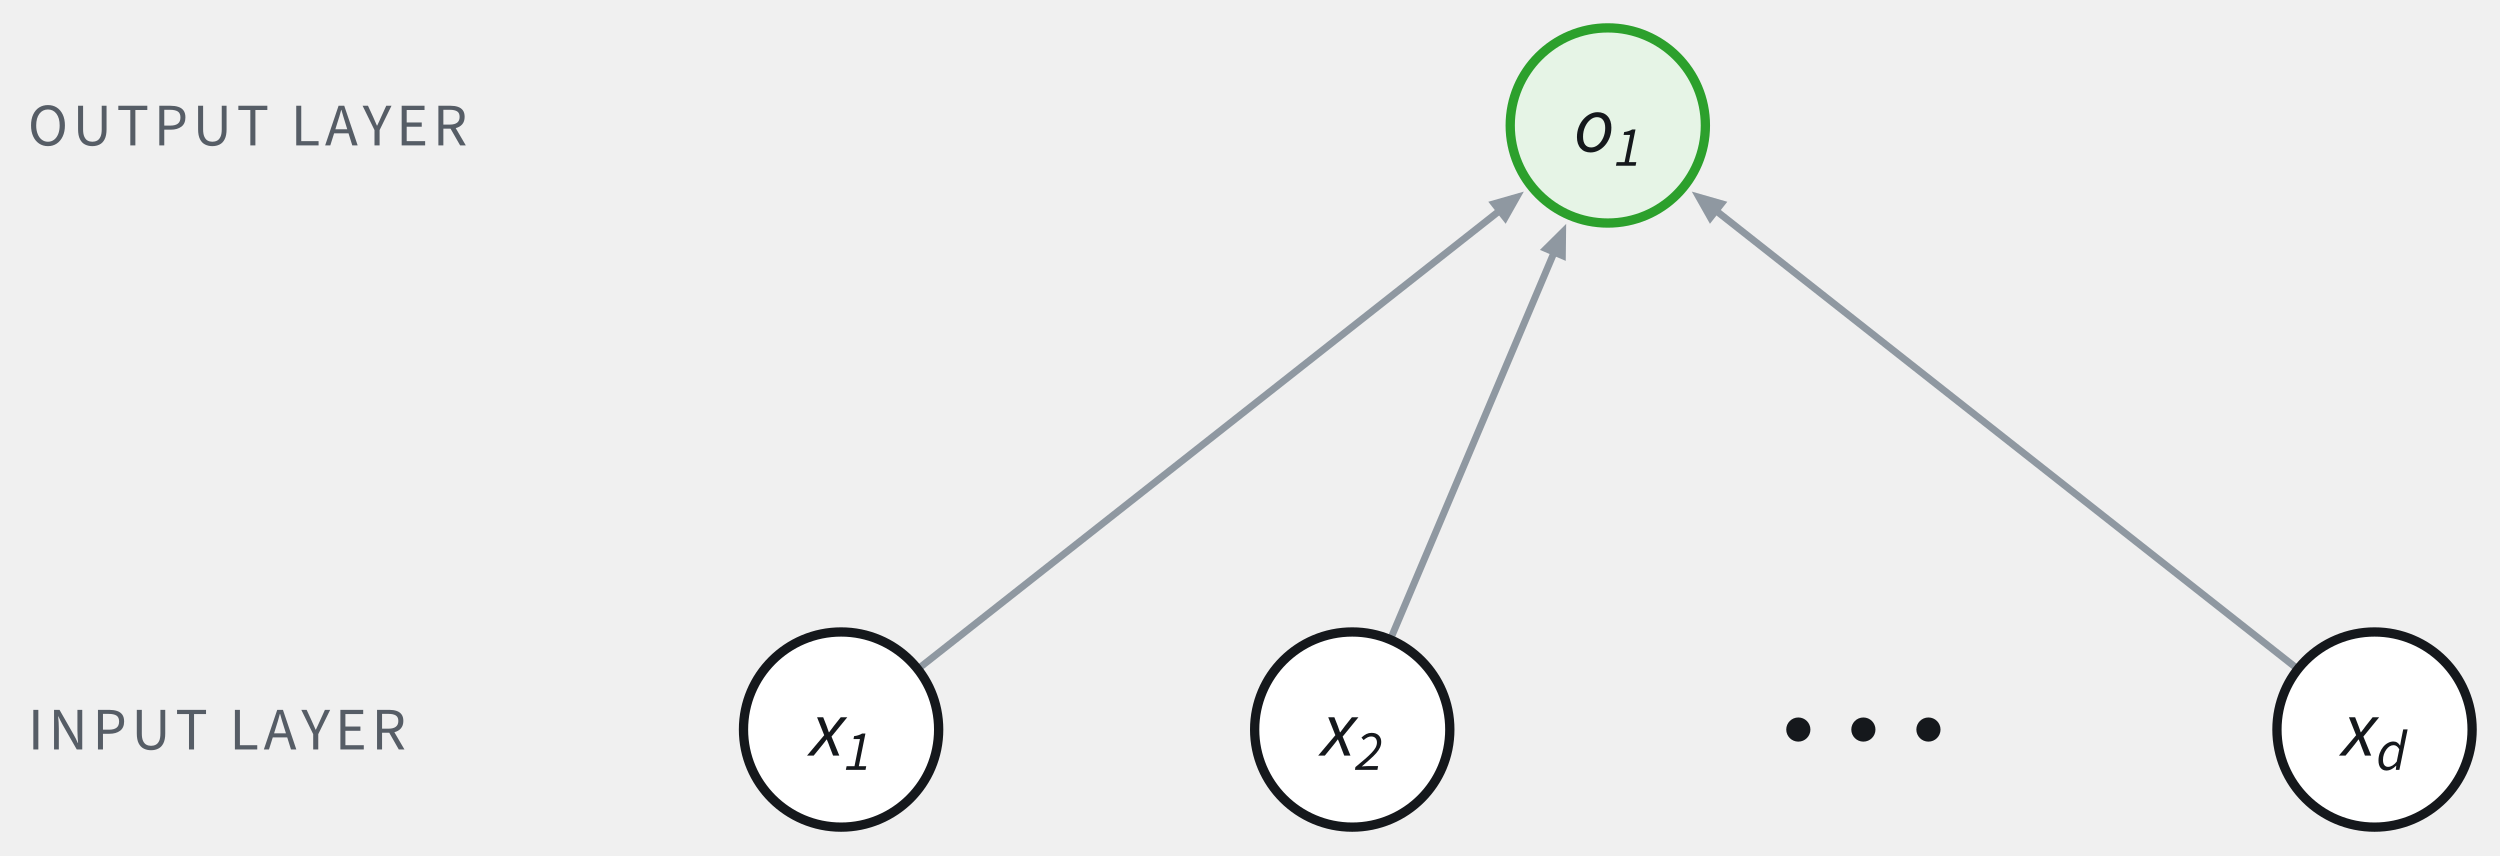
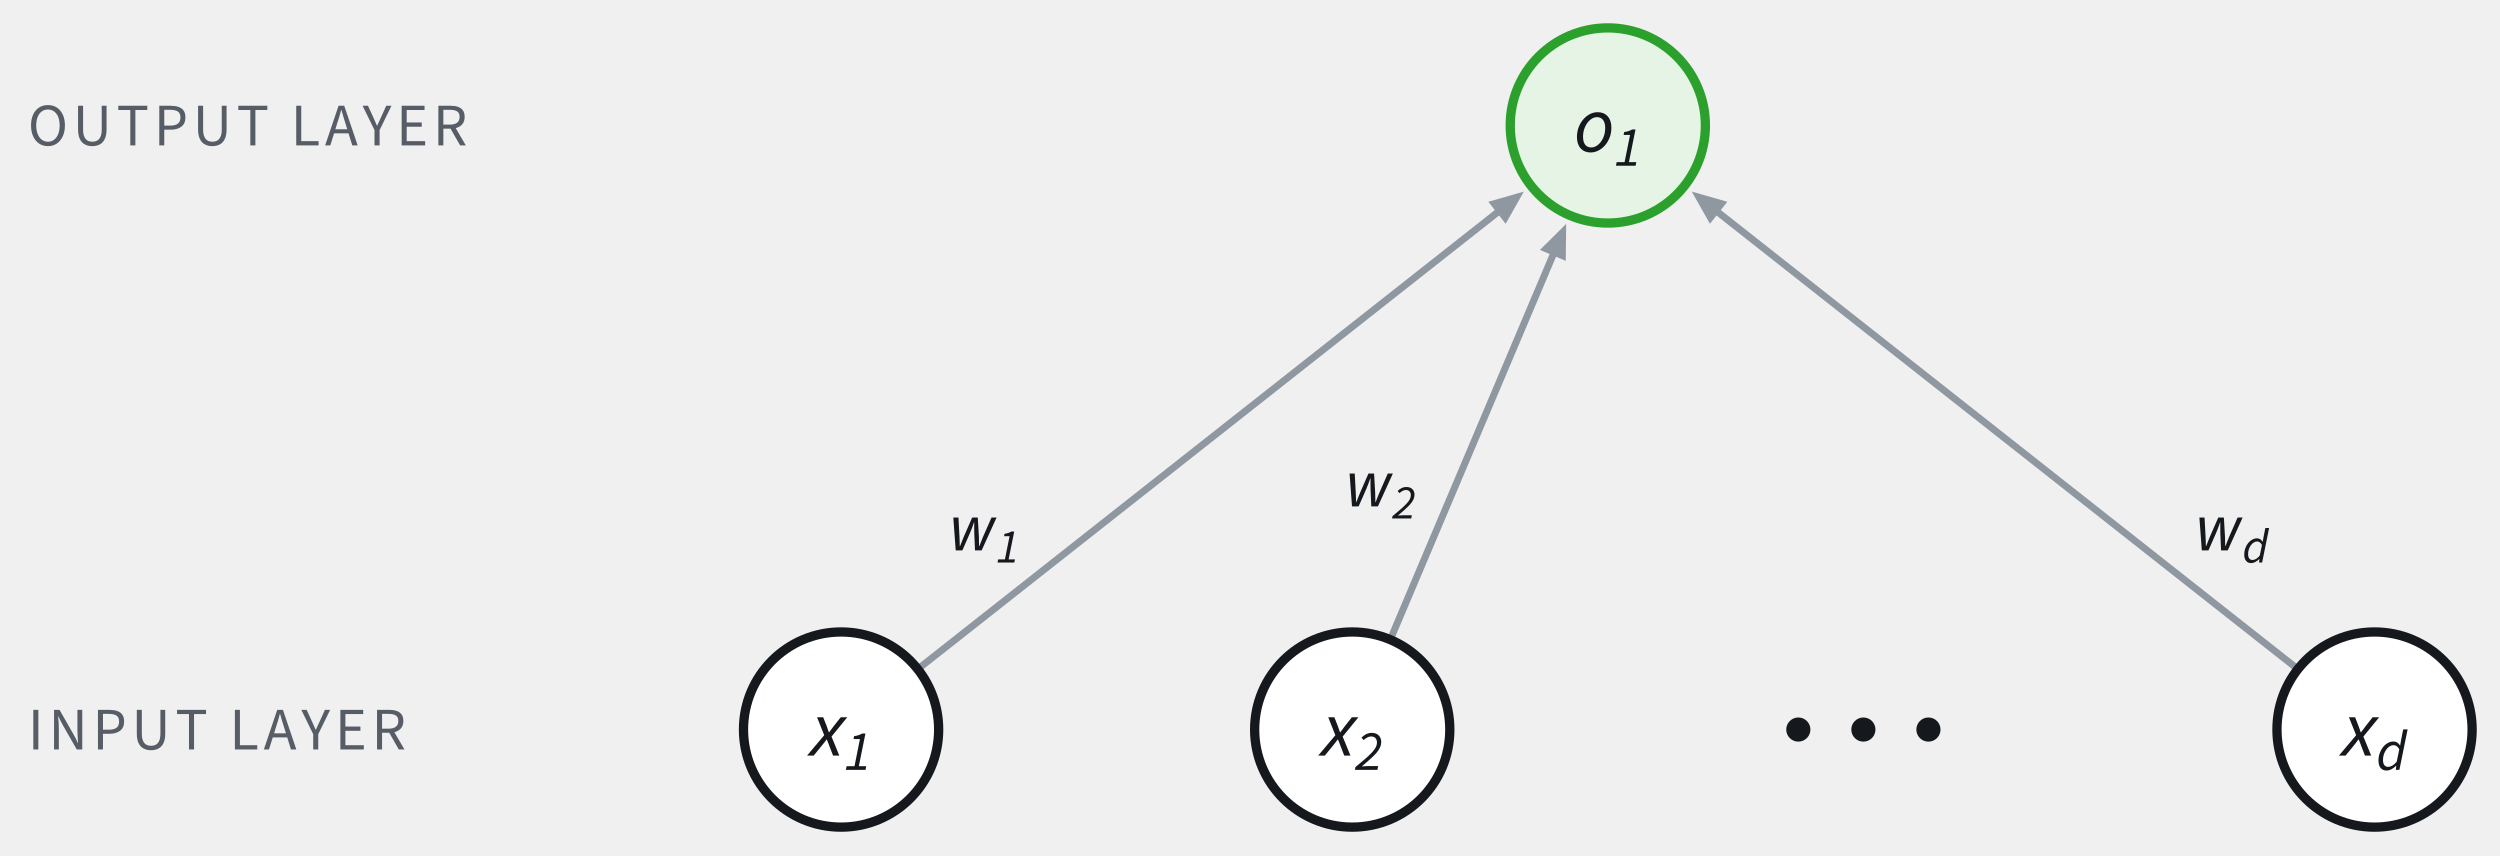
<svg xmlns="http://www.w3.org/2000/svg" width="538" height="184" viewBox="-31 -27 538 184">
  <line x1="166.5" y1="117" x2="291.73" y2="18.33" stroke="#8F98A1" stroke-width="1.5" />
  <polygon points="296.93,14.23 293.02,21.16 289.28,16.42" fill="#8F98A1" />
  <line x1="268.18" y1="110.66" x2="303.46" y2="27.28" stroke="#8F98A1" stroke-width="1.5" />
  <polygon points="306.04,21.18 305.95,29.14 300.39,26.78" fill="#8F98A1" />
  <line x1="463.5" y1="117" x2="338.27" y2="18.33" stroke="#8F98A1" stroke-width="1.5" />
  <polygon points="333.07,14.23 340.72,16.42 336.98,21.16" fill="#8F98A1" />
+   <path d="M174.67 91.44 174.15 84.38H175.26L175.48 88.55Q175.51 89.00 175.52 89.52Q175.52 90.03 175.54 90.53H175.60Q175.80 90.03 176.00 89.52Q176.21 89.00 176.39 88.55L178.21 84.38H179.42L179.66 88.55Q179.67 89.00 179.68 89.52Q179.69 90.03 179.70 90.53H179.76Q179.96 90.03 180.15 89.52Q180.34 89.00 180.54 88.55L182.37 84.38H183.46L180.25 91.44H178.82L178.66 87.63Q178.64 87.10 178.65 86.56Q178.66 86.02 178.66 85.41H178.60Q178.39 86.02 178.20 86.56Q178.00 87.10 177.77 87.63L176.10 91.44Z" fill="#15181C" />
+   <path d="M183.67 94.05 183.80 93.38H185.26L186.26 88.39H185.08L185.18 87.87Q186.07 87.74 186.64 87.39H187.26L186.05 93.38H187.41L187.28 94.05Z" fill="#15181C" />
+   <path d="M259.95 81.97 259.43 74.91H260.54L260.76 79.09Q260.79 79.54 260.80 80.05Q260.80 80.56 260.82 81.06H260.88Q261.08 80.56 261.28 80.05Q261.49 79.54 261.67 79.09L263.49 74.91H264.70L264.94 79.09Q264.95 79.54 264.96 80.05Q264.97 80.56 264.98 81.06H265.04Q265.24 80.56 265.43 80.05Q265.62 79.54 265.82 79.09L267.65 74.91H268.74L265.53 81.97H264.10L263.94 78.16Q263.92 77.64 263.93 77.09Q263.94 76.55 263.94 75.94H263.88Q263.67 76.55 263.48 77.09Q263.28 77.64 263.05 78.16L261.38 81.97Z" fill="#15181C" />
+   <path d="M268.57 84.58 268.66 84.08Q269.66 83.24 270.40 82.61Q271.14 81.97 271.63 81.45Q272.12 80.94 272.37 80.48Q272.61 80.02 272.61 79.54Q272.61 79.08 272.35 78.77Q272.08 78.45 271.53 78.45Q271.19 78.45 270.86 78.63Q270.53 78.80 270.16 79.12L269.77 78.65Q270.23 78.22 270.68 78.01Q271.12 77.80 271.62 77.80Q272.48 77.80 272.94 78.26Q273.40 78.72 273.40 79.43Q273.40 79.99 273.17 80.49Q272.94 80.99 272.48 81.51Q272.03 82.02 271.36 82.62Q270.69 83.21 269.83 83.95Q270.10 83.93 270.39 83.91Q270.69 83.89 270.95 83.89H272.82L272.70 84.58Z" fill="#15181C" />
+   <path d="M442.83 91.44 442.31 84.38H443.42L443.64 88.55Q443.67 89.00 443.68 89.52Q443.68 90.03 443.70 90.53H443.76Q443.96 90.03 444.16 89.52Q444.36 89.00 444.55 88.55L446.37 84.38H447.58L447.82 88.55Q447.83 89.00 447.84 89.52Q447.84 90.03 447.86 90.53H447.92Q448.12 90.03 448.31 89.52Q448.50 89.00 448.70 88.55L450.53 84.38H451.61L448.41 91.44H446.97L446.81 87.63Q446.80 87.10 446.81 86.56Q446.81 86.02 446.81 85.41H446.76Q446.55 86.02 446.36 86.56Q446.16 87.10 445.93 87.63L444.26 91.44Z" fill="#15181C" />
+   <path d="M453.42 94.18Q452.76 94.18 452.36 93.70Q451.96 93.23 451.96 92.34Q451.96 91.61 452.19 90.98Q452.42 90.34 452.81 89.86Q453.20 89.38 453.69 89.12Q454.18 88.85 454.71 88.85Q455.12 88.85 455.42 89.05Q455.72 89.26 455.91 89.59H455.94L456.11 88.60L456.50 86.62H457.31L455.81 94.05H455.15L455.23 93.30H455.19Q454.82 93.68 454.36 93.93Q453.91 94.18 453.42 94.18ZM453.72 93.51Q454.11 93.51 454.52 93.27Q454.93 93.03 455.31 92.54L455.77 90.27Q455.55 89.87 455.29 89.70Q455.03 89.52 454.74 89.52Q454.36 89.52 454.01 89.74Q453.66 89.96 453.39 90.34Q453.11 90.72 452.95 91.21Q452.79 91.69 452.79 92.21Q452.79 92.87 453.04 93.19Q453.30 93.51 453.72 93.51Z" fill="#15181C" />
  <circle cx="150" cy="130" r="21" fill="#FFFFFF" stroke="#15181C" stroke-width="2" />
  <path d="M142.67 135.61 146.37 131.22 144.83 127.35H146.15L146.87 129.18Q147.00 129.56 147.12 129.89Q147.24 130.22 147.36 130.58H147.43Q147.68 130.24 147.95 129.89Q148.23 129.54 148.48 129.18L149.93 127.35H151.34L147.94 131.51L149.62 135.61H148.28L147.53 133.67Q147.39 133.30 147.25 132.91Q147.10 132.52 146.93 132.14H146.87Q146.59 132.52 146.31 132.89Q146.02 133.26 145.69 133.66L144.10 135.61Z" fill="#15181C" />
  <path d="M151.03 138.67 151.19 137.89H152.89L154.06 132.04H152.68L152.80 131.42Q153.84 131.28 154.52 130.86H155.24L153.82 137.89H155.41L155.26 138.67Z" fill="#15181C" />
  <circle cx="260" cy="130" r="21" fill="#FFFFFF" stroke="#15181C" stroke-width="2" />
  <path d="M252.67 135.61 256.37 131.22 254.83 127.35H256.15L256.87 129.18Q257.00 129.56 257.12 129.89Q257.24 130.22 257.36 130.58H257.43Q257.68 130.24 257.95 129.89Q258.23 129.54 258.48 129.18L259.93 127.35H261.34L257.94 131.51L259.62 135.61H258.28L257.53 133.67Q257.39 133.30 257.25 132.91Q257.10 132.52 256.93 132.14H256.87Q256.59 132.52 256.31 132.89Q256.02 133.26 255.69 133.66L254.10 135.61Z" fill="#15181C" />
  <path d="M260.59 138.67 260.68 138.08Q261.86 137.10 262.73 136.36Q263.60 135.61 264.17 135.00Q264.75 134.40 265.04 133.86Q265.32 133.32 265.32 132.76Q265.32 132.22 265.01 131.85Q264.70 131.49 264.05 131.49Q263.66 131.49 263.27 131.69Q262.88 131.89 262.45 132.27L261.99 131.72Q262.53 131.22 263.05 130.96Q263.57 130.71 264.16 130.71Q265.16 130.71 265.70 131.26Q266.24 131.80 266.24 132.64Q266.24 133.28 265.97 133.87Q265.70 134.46 265.17 135.07Q264.64 135.67 263.85 136.37Q263.07 137.07 262.06 137.94Q262.37 137.91 262.72 137.89Q263.07 137.86 263.38 137.86H265.57L265.42 138.67Z" fill="#15181C" />
  <circle cx="356" cy="130" r="2.6" fill="#15181C" stroke="none" stroke-width="0" />
  <circle cx="370" cy="130" r="2.6" fill="#15181C" stroke="none" stroke-width="0" />
  <circle cx="384" cy="130" r="2.6" fill="#15181C" stroke="none" stroke-width="0" />
  <circle cx="480" cy="130" r="21" fill="#FFFFFF" stroke="#15181C" stroke-width="2" />
  <path d="M472.33 135.61 476.04 131.22 474.49 127.35H475.82L476.53 129.18Q476.67 129.56 476.79 129.89Q476.90 130.22 477.02 130.58H477.09Q477.35 130.24 477.62 129.89Q477.89 129.54 478.15 129.18L479.59 127.35H481.00L477.60 131.51L479.28 135.61H477.94L477.19 133.67Q477.06 133.30 476.91 132.91Q476.77 132.52 476.60 132.14H476.53Q476.26 132.52 475.97 132.89Q475.68 133.26 475.36 133.66L473.76 135.61Z" fill="#15181C" />
  <path d="M482.56 138.82Q481.78 138.82 481.31 138.26Q480.85 137.70 480.85 136.66Q480.85 135.81 481.12 135.07Q481.39 134.32 481.84 133.76Q482.29 133.20 482.87 132.89Q483.44 132.57 484.07 132.57Q484.55 132.57 484.90 132.81Q485.26 133.05 485.48 133.44H485.51L485.71 132.28L486.17 129.96H487.12L485.35 138.67H484.58L484.68 137.79H484.63Q484.20 138.24 483.66 138.53Q483.13 138.82 482.56 138.82ZM482.91 138.03Q483.37 138.03 483.85 137.75Q484.33 137.47 484.78 136.90L485.32 134.24Q485.06 133.77 484.75 133.57Q484.45 133.36 484.11 133.36Q483.66 133.36 483.25 133.61Q482.84 133.87 482.52 134.32Q482.20 134.77 482.01 135.33Q481.82 135.90 481.82 136.52Q481.82 137.29 482.12 137.66Q482.42 138.03 482.91 138.03Z" fill="#15181C" />
  <circle cx="315" cy="0" r="21" fill="#E6F4E6" stroke="#2CA02C" stroke-width="2" />
  <path d="M311.30 5.81Q309.95 5.81 309.16 4.93Q308.36 4.05 308.36 2.50Q308.36 1.33 308.74 0.35Q309.12 -0.63 309.76 -1.35Q310.40 -2.07 311.19 -2.47Q311.98 -2.86 312.81 -2.86Q314.17 -2.86 314.97 -1.97Q315.77 -1.09 315.77 0.46Q315.77 1.63 315.39 2.61Q315.00 3.59 314.37 4.31Q313.73 5.03 312.93 5.42Q312.13 5.81 311.30 5.81ZM311.43 4.73Q312.20 4.73 312.89 4.17Q313.58 3.60 314.01 2.65Q314.44 1.70 314.44 0.54Q314.44 -0.58 313.98 -1.18Q313.52 -1.79 312.67 -1.79Q311.91 -1.79 311.22 -1.22Q310.53 -0.65 310.10 0.31Q309.67 1.26 309.67 2.41Q309.67 3.54 310.12 4.13Q310.58 4.73 311.43 4.73Z" fill="#15181C" />
  <path d="M316.75 8.67 316.91 7.89H318.61L319.79 2.04H318.40L318.52 1.42Q319.56 1.28 320.24 0.86H320.96L319.54 7.89H321.13L320.98 8.67Z" fill="#15181C" />
  <path d="M-20.68 4.45Q-21.75 4.45 -22.58 3.90Q-23.40 3.35 -23.86 2.35Q-24.32 1.35 -24.32 -0.01Q-24.32 -1.38 -23.86 -2.36Q-23.40 -3.34 -22.58 -3.87Q-21.75 -4.39 -20.68 -4.39Q-19.61 -4.39 -18.79 -3.87Q-17.97 -3.34 -17.50 -2.36Q-17.03 -1.38 -17.03 -0.01Q-17.03 1.35 -17.50 2.35Q-17.97 3.35 -18.79 3.90Q-19.61 4.45 -20.68 4.45ZM-20.68 3.50Q-19.92 3.50 -19.35 3.06Q-18.79 2.63 -18.47 1.84Q-18.16 1.05 -18.16 -0.01Q-18.16 -1.60 -18.85 -2.52Q-19.54 -3.44 -20.68 -3.44Q-21.83 -3.44 -22.52 -2.52Q-23.21 -1.60 -23.21 -0.01Q-23.21 1.05 -22.89 1.84Q-22.58 2.63 -22.01 3.06Q-21.44 3.50 -20.68 3.50Z M-11.13 4.45Q-12.00 4.45 -12.70 4.10Q-13.39 3.76 -13.79 2.96Q-14.20 2.17 -14.20 0.82V-4.24H-13.12V0.85Q-13.12 1.85 -12.85 2.43Q-12.58 3.02 -12.14 3.26Q-11.69 3.50 -11.13 3.50Q-10.56 3.50 -10.10 3.26Q-9.65 3.02 -9.38 2.43Q-9.11 1.85 -9.11 0.85V-4.24H-8.07V0.82Q-8.07 2.17 -8.48 2.96Q-8.88 3.76 -9.57 4.10Q-10.26 4.45 -11.13 4.45Z M-2.96 4.29V-3.33H-5.54V-4.24H0.70V-3.33H-1.87V4.29Z M3.28 4.29V-4.24H5.71Q6.67 -4.24 7.38 -4.00Q8.10 -3.77 8.50 -3.22Q8.90 -2.67 8.90 -1.73Q8.90 -0.39 8.03 0.26Q7.16 0.91 5.76 0.91H4.35V4.29ZM4.35 0.03H5.63Q6.75 0.03 7.29 -0.40Q7.83 -0.82 7.83 -1.73Q7.83 -2.65 7.26 -3.01Q6.69 -3.37 5.58 -3.37H4.35Z M14.70 4.45Q13.83 4.45 13.14 4.10Q12.44 3.76 12.04 2.96Q11.63 2.17 11.63 0.82V-4.24H12.71V0.85Q12.71 1.85 12.98 2.43Q13.25 3.02 13.69 3.26Q14.14 3.50 14.70 3.50Q15.27 3.50 15.73 3.26Q16.18 3.02 16.45 2.43Q16.72 1.85 16.72 0.85V-4.24H17.76V0.82Q17.76 2.17 17.35 2.96Q16.95 3.76 16.26 4.10Q15.57 4.45 14.70 4.45Z M22.87 4.29V-3.33H20.29V-4.24H26.53V-3.33H23.96V4.29Z M32.75 4.29V-4.24H33.83V3.37H37.56V4.29Z M41.57 -0.48 41.17 0.82H43.73L43.33 -0.48Q43.09 -1.20 42.89 -1.90Q42.68 -2.61 42.47 -3.35H42.42Q42.22 -2.61 42.02 -1.90Q41.81 -1.20 41.57 -0.48ZM38.97 4.29 41.86 -4.24H43.08L45.97 4.29H44.81L44.00 1.69H40.90L40.08 4.29Z M49.59 4.29V0.99L47.03 -4.24H48.19L49.30 -1.83Q49.50 -1.36 49.70 -0.91Q49.91 -0.46 50.11 0.03H50.17Q50.39 -0.46 50.61 -0.91Q50.83 -1.36 51.02 -1.83L52.12 -4.24H53.25L50.69 0.99V4.29Z M55.44 4.29V-4.24H60.36V-3.33H56.52V-0.65H59.76V0.27H56.52V3.37H60.49V4.29Z M63.34 4.29V-4.24H66.00Q66.87 -4.24 67.55 -4.01Q68.22 -3.78 68.61 -3.26Q68.99 -2.73 68.99 -1.85Q68.99 -0.86 68.47 -0.25Q67.95 0.35 67.07 0.57L69.24 4.29H68.02L65.96 0.69H64.41V4.29ZM64.41 -0.19H65.84Q66.84 -0.19 67.38 -0.60Q67.91 -1.01 67.91 -1.85Q67.91 -2.69 67.38 -3.03Q66.84 -3.37 65.84 -3.37H64.41Z" fill="#565D66" />
  <path d="M-23.83 134.29V125.76H-22.75V134.29Z M-19.37 134.29V125.76H-18.19L-15.16 131.07Q-14.91 131.50 -14.68 131.96Q-14.46 132.43 -14.25 132.90H-14.20Q-14.25 132.24 -14.29 131.55Q-14.34 130.86 -14.34 130.19V125.76H-13.30V134.29H-14.48L-17.51 128.99Q-17.76 128.56 -17.99 128.09Q-18.23 127.62 -18.44 127.15H-18.49Q-18.42 127.79 -18.38 128.47Q-18.34 129.14 -18.34 129.83V134.29Z M-9.92 134.29V125.76H-7.49Q-6.53 125.76 -5.81 126.00Q-5.10 126.23 -4.69 126.78Q-4.29 127.33 -4.29 128.27Q-4.29 129.61 -5.16 130.26Q-6.03 130.91 -7.44 130.91H-8.84V134.29ZM-8.84 130.03H-7.57Q-6.45 130.03 -5.91 129.60Q-5.37 129.18 -5.37 128.27Q-5.37 127.35 -5.94 126.99Q-6.50 126.63 -7.62 126.63H-8.84Z M1.51 134.45Q0.64 134.45 -0.06 134.10Q-0.76 133.76 -1.16 132.96Q-1.56 132.17 -1.56 130.82V125.76H-0.48V130.84Q-0.48 131.85 -0.22 132.43Q0.05 133.02 0.50 133.26Q0.95 133.50 1.51 133.50Q2.08 133.50 2.53 133.26Q2.99 133.02 3.26 132.43Q3.52 131.85 3.52 130.84V125.76H4.56V130.82Q4.56 132.17 4.16 132.96Q3.76 133.76 3.07 134.10Q2.38 134.45 1.51 134.45Z M9.67 134.29V126.67H7.10V125.76H13.34V126.67H10.76V134.29Z M19.55 134.29V125.76H20.63V133.37H24.36V134.29Z M28.38 129.52 27.98 130.82H30.54L30.13 129.52Q29.90 128.80 29.69 128.10Q29.48 127.39 29.28 126.65H29.22Q29.03 127.39 28.82 128.10Q28.61 128.80 28.38 129.52ZM25.78 134.29 28.66 125.76H29.89L32.77 134.29H31.62L30.81 131.69H27.70L26.88 134.29Z M36.40 134.29V130.99L33.84 125.76H34.99L36.10 128.17Q36.31 128.63 36.51 129.09Q36.71 129.54 36.92 130.03H36.97Q37.19 129.54 37.41 129.09Q37.63 128.63 37.83 128.17L38.92 125.76H40.05L37.49 130.99V134.29Z M42.25 134.29V125.76H47.16V126.67H43.33V129.35H46.56V130.27H43.33V133.37H47.29V134.29Z M50.14 134.29V125.76H52.80Q53.68 125.76 54.35 125.99Q55.03 126.22 55.41 126.74Q55.80 127.27 55.80 128.15Q55.80 129.14 55.27 129.75Q54.75 130.35 53.87 130.57L56.04 134.29H54.82L52.77 130.69H51.22V134.29ZM51.22 129.81H52.65Q53.65 129.81 54.18 129.40Q54.72 128.99 54.72 128.15Q54.72 127.31 54.18 126.97Q53.65 126.63 52.65 126.63H51.22Z" fill="#565D66" />
</svg>
